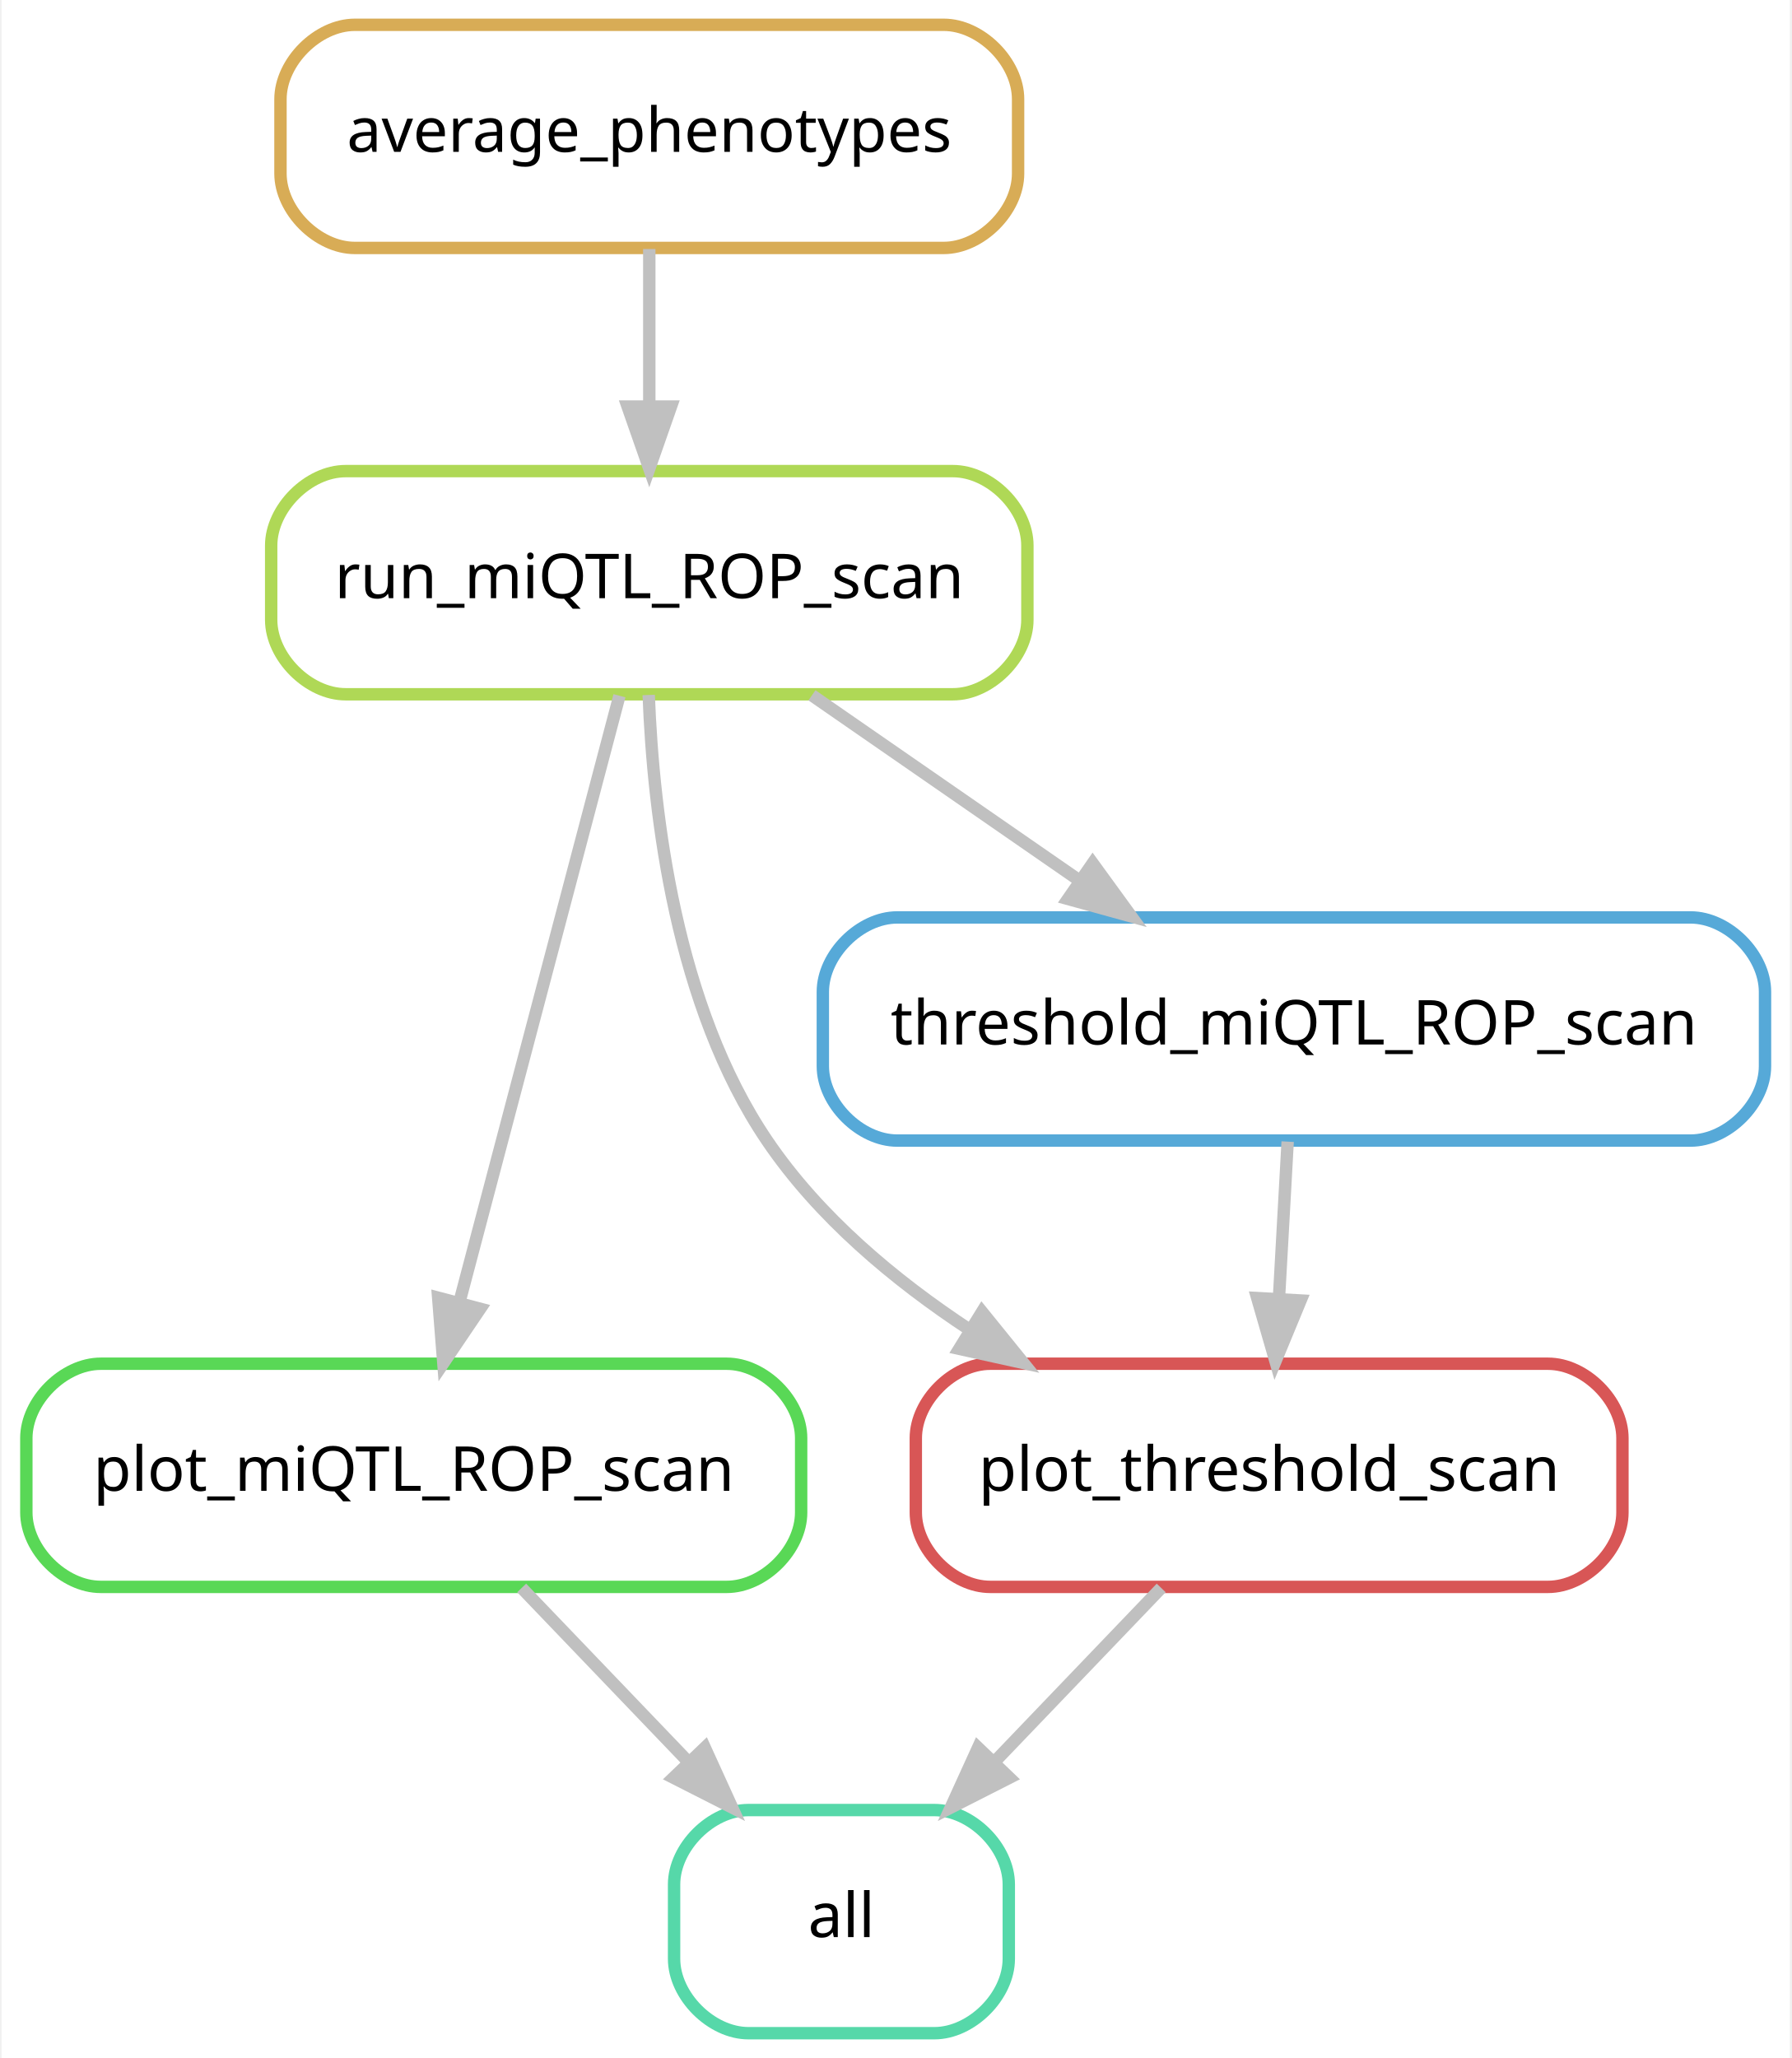
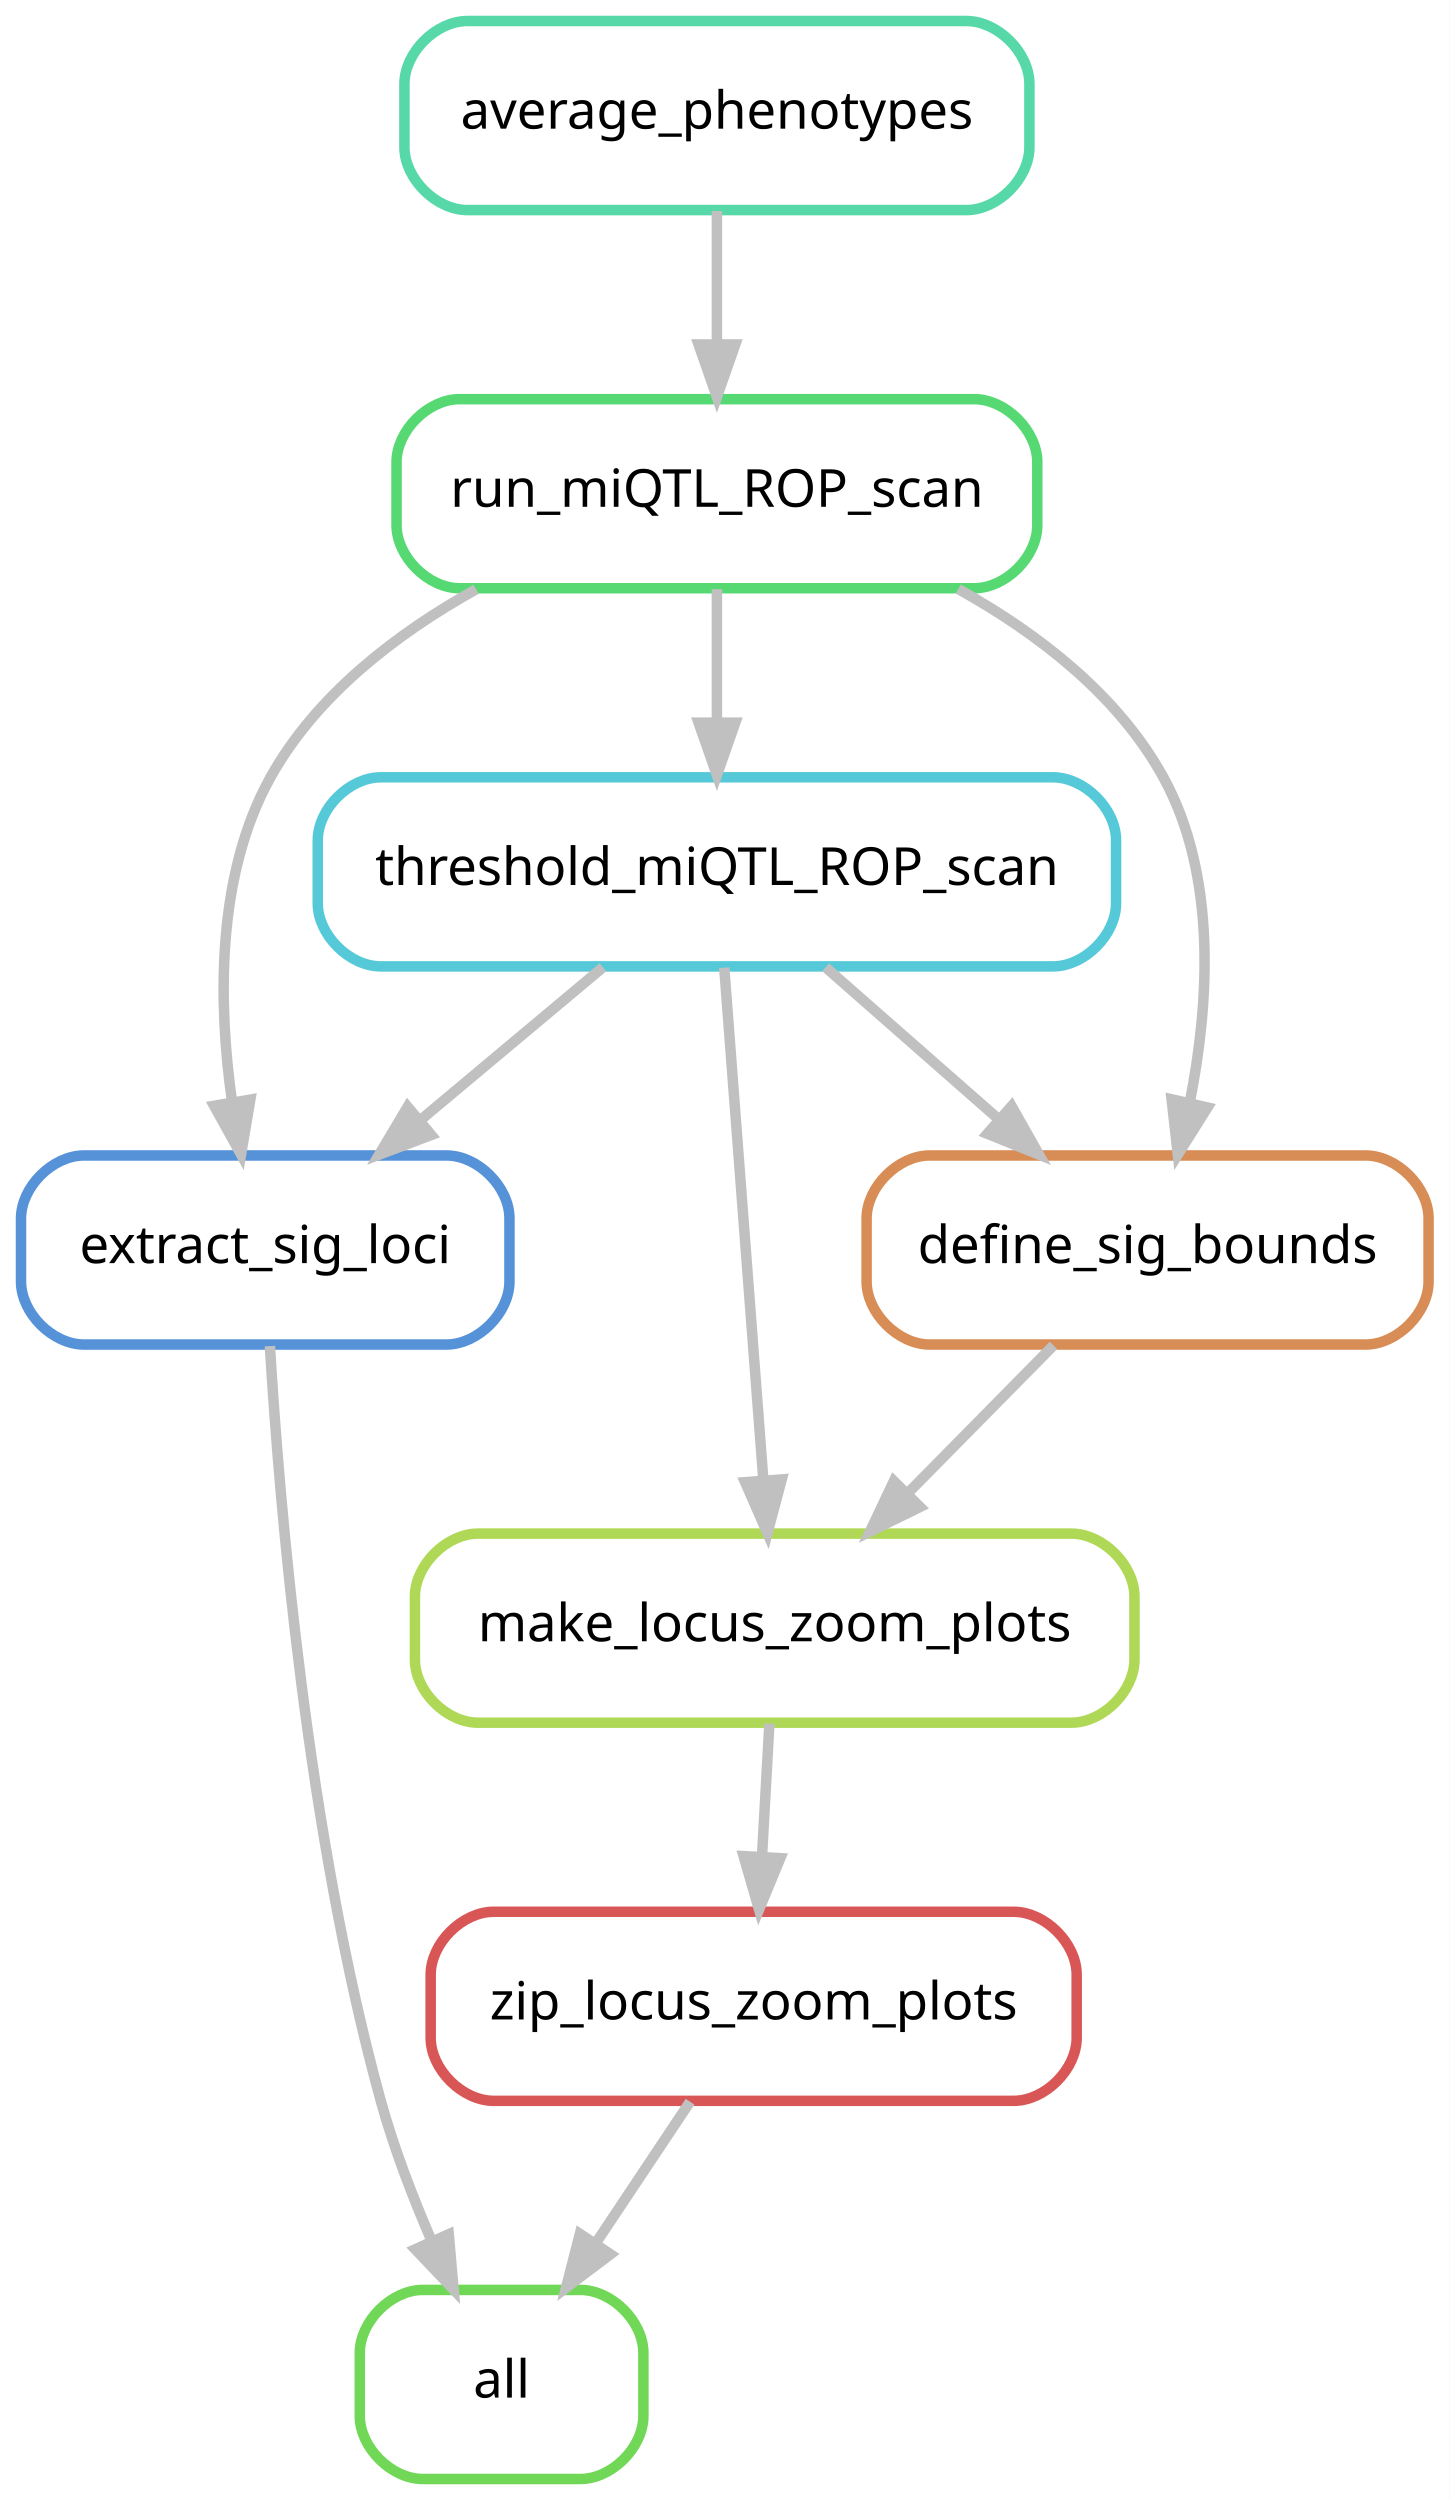
- <svg xmlns="http://www.w3.org/2000/svg" width="289pt" height="332pt" viewBox="0.00 0.00 288.50 332.00">
-   <g id="graph0" class="graph" transform="scale(1 1) rotate(0) translate(4 328)">
-     <polygon fill="#ffffff" stroke="transparent" points="-4,4 -4,-328 284.5,-328 284.5,4 -4,4" />
+ <svg xmlns="http://www.w3.org/2000/svg" width="276pt" height="476pt" viewBox="0.00 0.00 276.00 476.00">
+   <g id="graph0" class="graph" transform="scale(1 1) rotate(0) translate(4 472)">
+     <polygon fill="#ffffff" stroke="transparent" points="-4,4 -4,-472 272,-472 272,4 -4,4" />
    <g id="node1" class="node">
-       <path fill="none" stroke="#56d8a9" stroke-width="2" d="M146.5,-36C146.5,-36 116.5,-36 116.5,-36 110.5,-36 104.5,-30 104.5,-24 104.5,-24 104.5,-12 104.5,-12 104.5,-6 110.5,0 116.5,0 116.5,0 146.5,0 146.5,0 152.5,0 158.5,-6 158.5,-12 158.5,-12 158.5,-24 158.5,-24 158.5,-30 152.5,-36 146.5,-36" />
-       <text text-anchor="middle" x="131.5" y="-15.5" font-family="sans" font-size="10.00" fill="#000000">all</text>
+       <path fill="none" stroke="#70d856" stroke-width="2" d="M106.5,-36C106.5,-36 76.5,-36 76.5,-36 70.5,-36 64.5,-30 64.5,-24 64.5,-24 64.5,-12 64.5,-12 64.5,-6 70.5,0 76.5,0 76.5,0 106.5,0 106.5,0 112.5,0 118.5,-6 118.5,-12 118.5,-12 118.5,-24 118.5,-24 118.5,-30 112.5,-36 106.5,-36" />
+       <text text-anchor="middle" x="91.5" y="-15.5" font-family="sans" font-size="10.00" fill="#000000">all</text>
    </g>
    <g id="node2" class="node">
-       <path fill="none" stroke="#59d856" stroke-width="2" d="M113,-108C113,-108 12,-108 12,-108 6,-108 0,-102 0,-96 0,-96 0,-84 0,-84 0,-78 6,-72 12,-72 12,-72 113,-72 113,-72 119,-72 125,-78 125,-84 125,-84 125,-96 125,-96 125,-102 119,-108 113,-108" />
-       <text text-anchor="middle" x="62.5" y="-87.5" font-family="sans" font-size="10.00" fill="#000000">plot_miQTL_ROP_scan</text>
+       <path fill="none" stroke="#5692d8" stroke-width="2" d="M81,-252C81,-252 12,-252 12,-252 6,-252 0,-246 0,-240 0,-240 0,-228 0,-228 0,-222 6,-216 12,-216 12,-216 81,-216 81,-216 87,-216 93,-222 93,-228 93,-228 93,-240 93,-240 93,-246 87,-252 81,-252" />
+       <text text-anchor="middle" x="46.5" y="-231.5" font-family="sans" font-size="10.00" fill="#000000">extract_sig_loci</text>
    </g>
    <g id="edge2" class="edge">
-       <path fill="none" stroke="#c0c0c0" stroke-width="2" d="M79.912,-71.831C88.021,-63.369 97.816,-53.149 106.682,-43.897" />
-       <polygon fill="#c0c0c0" stroke="#c0c0c0" stroke-width="2" points="109.462,-46.055 113.854,-36.413 104.408,-41.212 109.462,-46.055" />
+       <path fill="none" stroke="#c0c0c0" stroke-width="2" d="M47.39,-215.703C49.218,-185.353 54.479,-122.897 68.5,-72 70.951,-63.103 74.546,-53.743 78.169,-45.361" />
+       <polygon fill="#c0c0c0" stroke="#c0c0c0" stroke-width="2" points="81.445,-46.611 82.368,-36.057 75.065,-43.732 81.445,-46.611" />
    </g>
    <g id="node3" class="node">
-       <path fill="none" stroke="#afd856" stroke-width="2" d="M149.5,-252C149.5,-252 51.5,-252 51.5,-252 45.5,-252 39.5,-246 39.5,-240 39.5,-240 39.5,-228 39.5,-228 39.5,-222 45.5,-216 51.5,-216 51.5,-216 149.5,-216 149.5,-216 155.5,-216 161.5,-222 161.5,-228 161.5,-228 161.5,-240 161.5,-240 161.5,-246 155.5,-252 149.5,-252" />
-       <text text-anchor="middle" x="100.5" y="-231.5" font-family="sans" font-size="10.00" fill="#000000">run_miQTL_ROP_scan</text>
+       <path fill="none" stroke="#56d873" stroke-width="2" d="M181.5,-396C181.5,-396 83.5,-396 83.5,-396 77.5,-396 71.5,-390 71.5,-384 71.5,-384 71.5,-372 71.5,-372 71.5,-366 77.5,-360 83.5,-360 83.5,-360 181.5,-360 181.5,-360 187.5,-360 193.5,-366 193.5,-372 193.5,-372 193.5,-384 193.5,-384 193.5,-390 187.5,-396 181.5,-396" />
+       <text text-anchor="middle" x="132.5" y="-375.5" font-family="sans" font-size="10.00" fill="#000000">run_miQTL_ROP_scan</text>
    </g>
    <g id="edge3" class="edge">
-       <path fill="none" stroke="#c0c0c0" stroke-width="2" d="M95.687,-215.762C89.177,-191.093 77.505,-146.86 69.882,-117.973" />
-       <polygon fill="#c0c0c0" stroke="#c0c0c0" stroke-width="2" points="73.209,-116.866 67.274,-108.09 66.441,-118.652 73.209,-116.866" />
+       <path fill="none" stroke="#c0c0c0" stroke-width="2" d="M86.646,-359.802C71.43,-351.319 56.174,-339.581 47.5,-324 37.095,-305.31 37.532,-280.873 40.191,-262.18" />
+       <polygon fill="#c0c0c0" stroke="#c0c0c0" stroke-width="2" points="43.664,-262.638 41.895,-252.192 36.763,-261.461 43.664,-262.638" />
    </g>
    <g id="node5" class="node">
-       <path fill="none" stroke="#d85656" stroke-width="2" d="M245.5,-108C245.5,-108 155.5,-108 155.5,-108 149.5,-108 143.5,-102 143.5,-96 143.5,-96 143.5,-84 143.5,-84 143.5,-78 149.5,-72 155.5,-72 155.5,-72 245.5,-72 245.5,-72 251.5,-72 257.5,-78 257.5,-84 257.5,-84 257.5,-96 257.5,-96 257.5,-102 251.5,-108 245.5,-108" />
-       <text text-anchor="middle" x="200.5" y="-87.5" font-family="sans" font-size="10.00" fill="#000000">plot_threshold_scan</text>
+       <path fill="none" stroke="#56c9d8" stroke-width="2" d="M196.5,-324C196.5,-324 68.5,-324 68.5,-324 62.5,-324 56.5,-318 56.5,-312 56.5,-312 56.5,-300 56.5,-300 56.5,-294 62.5,-288 68.5,-288 68.5,-288 196.5,-288 196.5,-288 202.5,-288 208.5,-294 208.5,-300 208.5,-300 208.5,-312 208.5,-312 208.5,-318 202.5,-324 196.5,-324" />
+       <text text-anchor="middle" x="132.5" y="-303.5" font-family="sans" font-size="10.00" fill="#000000">threshold_miQTL_ROP_scan</text>
    </g>
    <g id="edge6" class="edge">
-       <path fill="none" stroke="#c0c0c0" stroke-width="2" d="M100.407,-215.885C101.145,-196.521 104.811,-165.683 119.5,-144 127.818,-131.722 139.951,-121.516 152.305,-113.405" />
-       <polygon fill="#c0c0c0" stroke="#c0c0c0" stroke-width="2" points="154.183,-116.359 160.85,-108.124 150.503,-110.404 154.183,-116.359" />
+       <path fill="none" stroke="#c0c0c0" stroke-width="2" d="M132.5,-359.831C132.5,-352.131 132.5,-342.974 132.5,-334.417" />
+       <polygon fill="#c0c0c0" stroke="#c0c0c0" stroke-width="2" points="136,-334.413 132.5,-324.413 129,-334.413 136,-334.413" />
+     </g>
+     <g id="node8" class="node">
+       <path fill="none" stroke="#d88d56" stroke-width="2" d="M256,-252C256,-252 173,-252 173,-252 167,-252 161,-246 161,-240 161,-240 161,-228 161,-228 161,-222 167,-216 173,-216 173,-216 256,-216 256,-216 262,-216 268,-222 268,-228 268,-228 268,-240 268,-240 268,-246 262,-252 256,-252" />
+       <text text-anchor="middle" x="214.5" y="-231.5" font-family="sans" font-size="10.00" fill="#000000">define_sig_bounds</text>
+     </g>
+     <g id="edge10" class="edge">
+       <path fill="none" stroke="#c0c0c0" stroke-width="2" d="M178.449,-359.854C193.674,-351.376 208.913,-339.629 217.5,-324 227.806,-305.243 226.232,-280.811 222.536,-262.137" />
+       <polygon fill="#c0c0c0" stroke="#c0c0c0" stroke-width="2" points="225.897,-261.13 220.258,-252.161 219.072,-262.689 225.897,-261.13" />
+     </g>
+     <g id="node4" class="node">
+       <path fill="none" stroke="#56d8a9" stroke-width="2" d="M180,-468C180,-468 85,-468 85,-468 79,-468 73,-462 73,-456 73,-456 73,-444 73,-444 73,-438 79,-432 85,-432 85,-432 180,-432 180,-432 186,-432 192,-438 192,-444 192,-444 192,-456 192,-456 192,-462 186,-468 180,-468" />
+       <text text-anchor="middle" x="132.5" y="-447.5" font-family="sans" font-size="10.00" fill="#000000">average_phenotypes</text>
+     </g>
+     <g id="edge5" class="edge">
+       <path fill="none" stroke="#c0c0c0" stroke-width="2" d="M132.5,-431.831C132.5,-424.131 132.5,-414.974 132.5,-406.417" />
+       <polygon fill="#c0c0c0" stroke="#c0c0c0" stroke-width="2" points="136,-406.413 132.5,-396.413 129,-406.413 136,-406.413" />
+     </g>
+     <g id="edge4" class="edge">
+       <path fill="none" stroke="#c0c0c0" stroke-width="2" d="M110.799,-287.831C100.308,-279.048 87.555,-268.371 76.181,-258.849" />
+       <polygon fill="#c0c0c0" stroke="#c0c0c0" stroke-width="2" points="78.109,-255.899 68.195,-252.163 73.615,-261.266 78.109,-255.899" />
+     </g>
+     <g id="node7" class="node">
+       <path fill="none" stroke="#afd856" stroke-width="2" d="M200,-180C200,-180 87,-180 87,-180 81,-180 75,-174 75,-168 75,-168 75,-156 75,-156 75,-150 81,-144 87,-144 87,-144 200,-144 200,-144 206,-144 212,-150 212,-156 212,-156 212,-168 212,-168 212,-174 206,-180 200,-180" />
+       <text text-anchor="middle" x="143.5" y="-159.5" font-family="sans" font-size="10.00" fill="#000000">make_locus_zoom_plots</text>
+     </g>
+     <g id="edge9" class="edge">
+       <path fill="none" stroke="#c0c0c0" stroke-width="2" d="M133.893,-287.762C135.769,-263.201 139.127,-219.247 141.334,-190.354" />
+       <polygon fill="#c0c0c0" stroke="#c0c0c0" stroke-width="2" points="144.846,-190.327 142.118,-180.09 137.867,-189.794 144.846,-190.327" />
+     </g>
+     <g id="edge11" class="edge">
+       <path fill="none" stroke="#c0c0c0" stroke-width="2" d="M153.192,-287.831C163.195,-279.048 175.355,-268.371 186.2,-258.849" />
+       <polygon fill="#c0c0c0" stroke="#c0c0c0" stroke-width="2" points="188.609,-261.391 193.815,-252.163 183.991,-256.131 188.609,-261.391" />
    </g>
    <g id="node6" class="node">
-       <path fill="none" stroke="#56a9d8" stroke-width="2" d="M268.5,-180C268.5,-180 140.5,-180 140.5,-180 134.5,-180 128.5,-174 128.5,-168 128.5,-168 128.5,-156 128.5,-156 128.5,-150 134.5,-144 140.5,-144 140.5,-144 268.5,-144 268.5,-144 274.5,-144 280.5,-150 280.5,-156 280.5,-156 280.5,-168 280.5,-168 280.5,-174 274.5,-180 268.5,-180" />
-       <text text-anchor="middle" x="204.5" y="-159.5" font-family="sans" font-size="10.00" fill="#000000">threshold_miQTL_ROP_scan</text>
+       <path fill="none" stroke="#d85656" stroke-width="2" d="M189,-108C189,-108 90,-108 90,-108 84,-108 78,-102 78,-96 78,-96 78,-84 78,-84 78,-78 84,-72 90,-72 90,-72 189,-72 189,-72 195,-72 201,-78 201,-84 201,-84 201,-96 201,-96 201,-102 195,-108 189,-108" />
+       <text text-anchor="middle" x="139.5" y="-87.5" font-family="sans" font-size="10.00" fill="#000000">zip_locus_zoom_plots</text>
+     </g>
+     <g id="edge1" class="edge">
+       <path fill="none" stroke="#c0c0c0" stroke-width="2" d="M127.388,-71.831C121.972,-63.708 115.476,-53.964 109.508,-45.012" />
+       <polygon fill="#c0c0c0" stroke="#c0c0c0" stroke-width="2" points="112.235,-42.792 103.775,-36.413 106.41,-46.675 112.235,-42.792" />
    </g>
    <g id="edge7" class="edge">
-       <path fill="none" stroke="#c0c0c0" stroke-width="2" d="M126.744,-215.831C139.799,-206.793 155.754,-195.748 169.805,-186.02" />
-       <polygon fill="#c0c0c0" stroke="#c0c0c0" stroke-width="2" points="172.035,-188.733 178.265,-180.163 168.051,-182.977 172.035,-188.733" />
+       <path fill="none" stroke="#c0c0c0" stroke-width="2" d="M142.491,-143.831C142.063,-136.131 141.554,-126.974 141.079,-118.417" />
+       <polygon fill="#c0c0c0" stroke="#c0c0c0" stroke-width="2" points="144.572,-118.204 140.523,-108.413 137.583,-118.592 144.572,-118.204" />
    </g>
-     <g id="node4" class="node">
-       <path fill="none" stroke="#d8ac56" stroke-width="2" d="M148,-324C148,-324 53,-324 53,-324 47,-324 41,-318 41,-312 41,-312 41,-300 41,-300 41,-294 47,-288 53,-288 53,-288 148,-288 148,-288 154,-288 160,-294 160,-300 160,-300 160,-312 160,-312 160,-318 154,-324 148,-324" />
-       <text text-anchor="middle" x="100.5" y="-303.5" font-family="sans" font-size="10.00" fill="#000000">average_phenotypes</text>
-     </g>
-     <g id="edge4" class="edge">
-       <path fill="none" stroke="#c0c0c0" stroke-width="2" d="M100.5,-287.831C100.5,-280.131 100.5,-270.974 100.5,-262.417" />
-       <polygon fill="#c0c0c0" stroke="#c0c0c0" stroke-width="2" points="104,-262.413 100.5,-252.413 97,-262.413 104,-262.413" />
-     </g>
-     <g id="edge1" class="edge">
-       <path fill="none" stroke="#c0c0c0" stroke-width="2" d="M183.088,-71.831C174.979,-63.369 165.184,-53.149 156.318,-43.897" />
-       <polygon fill="#c0c0c0" stroke="#c0c0c0" stroke-width="2" points="158.592,-41.212 149.146,-36.413 153.538,-46.055 158.592,-41.212" />
-     </g>
-     <g id="edge5" class="edge">
-       <path fill="none" stroke="#c0c0c0" stroke-width="2" d="M203.491,-143.831C203.063,-136.131 202.554,-126.974 202.079,-118.417" />
-       <polygon fill="#c0c0c0" stroke="#c0c0c0" stroke-width="2" points="205.572,-118.204 201.523,-108.413 198.583,-118.592 205.572,-118.204" />
+     <g id="edge8" class="edge">
+       <path fill="none" stroke="#c0c0c0" stroke-width="2" d="M196.584,-215.831C188.156,-207.285 177.959,-196.944 168.764,-187.62" />
+       <polygon fill="#c0c0c0" stroke="#c0c0c0" stroke-width="2" points="171.171,-185.076 161.657,-180.413 166.187,-189.991 171.171,-185.076" />
    </g>
  </g>
</svg>
